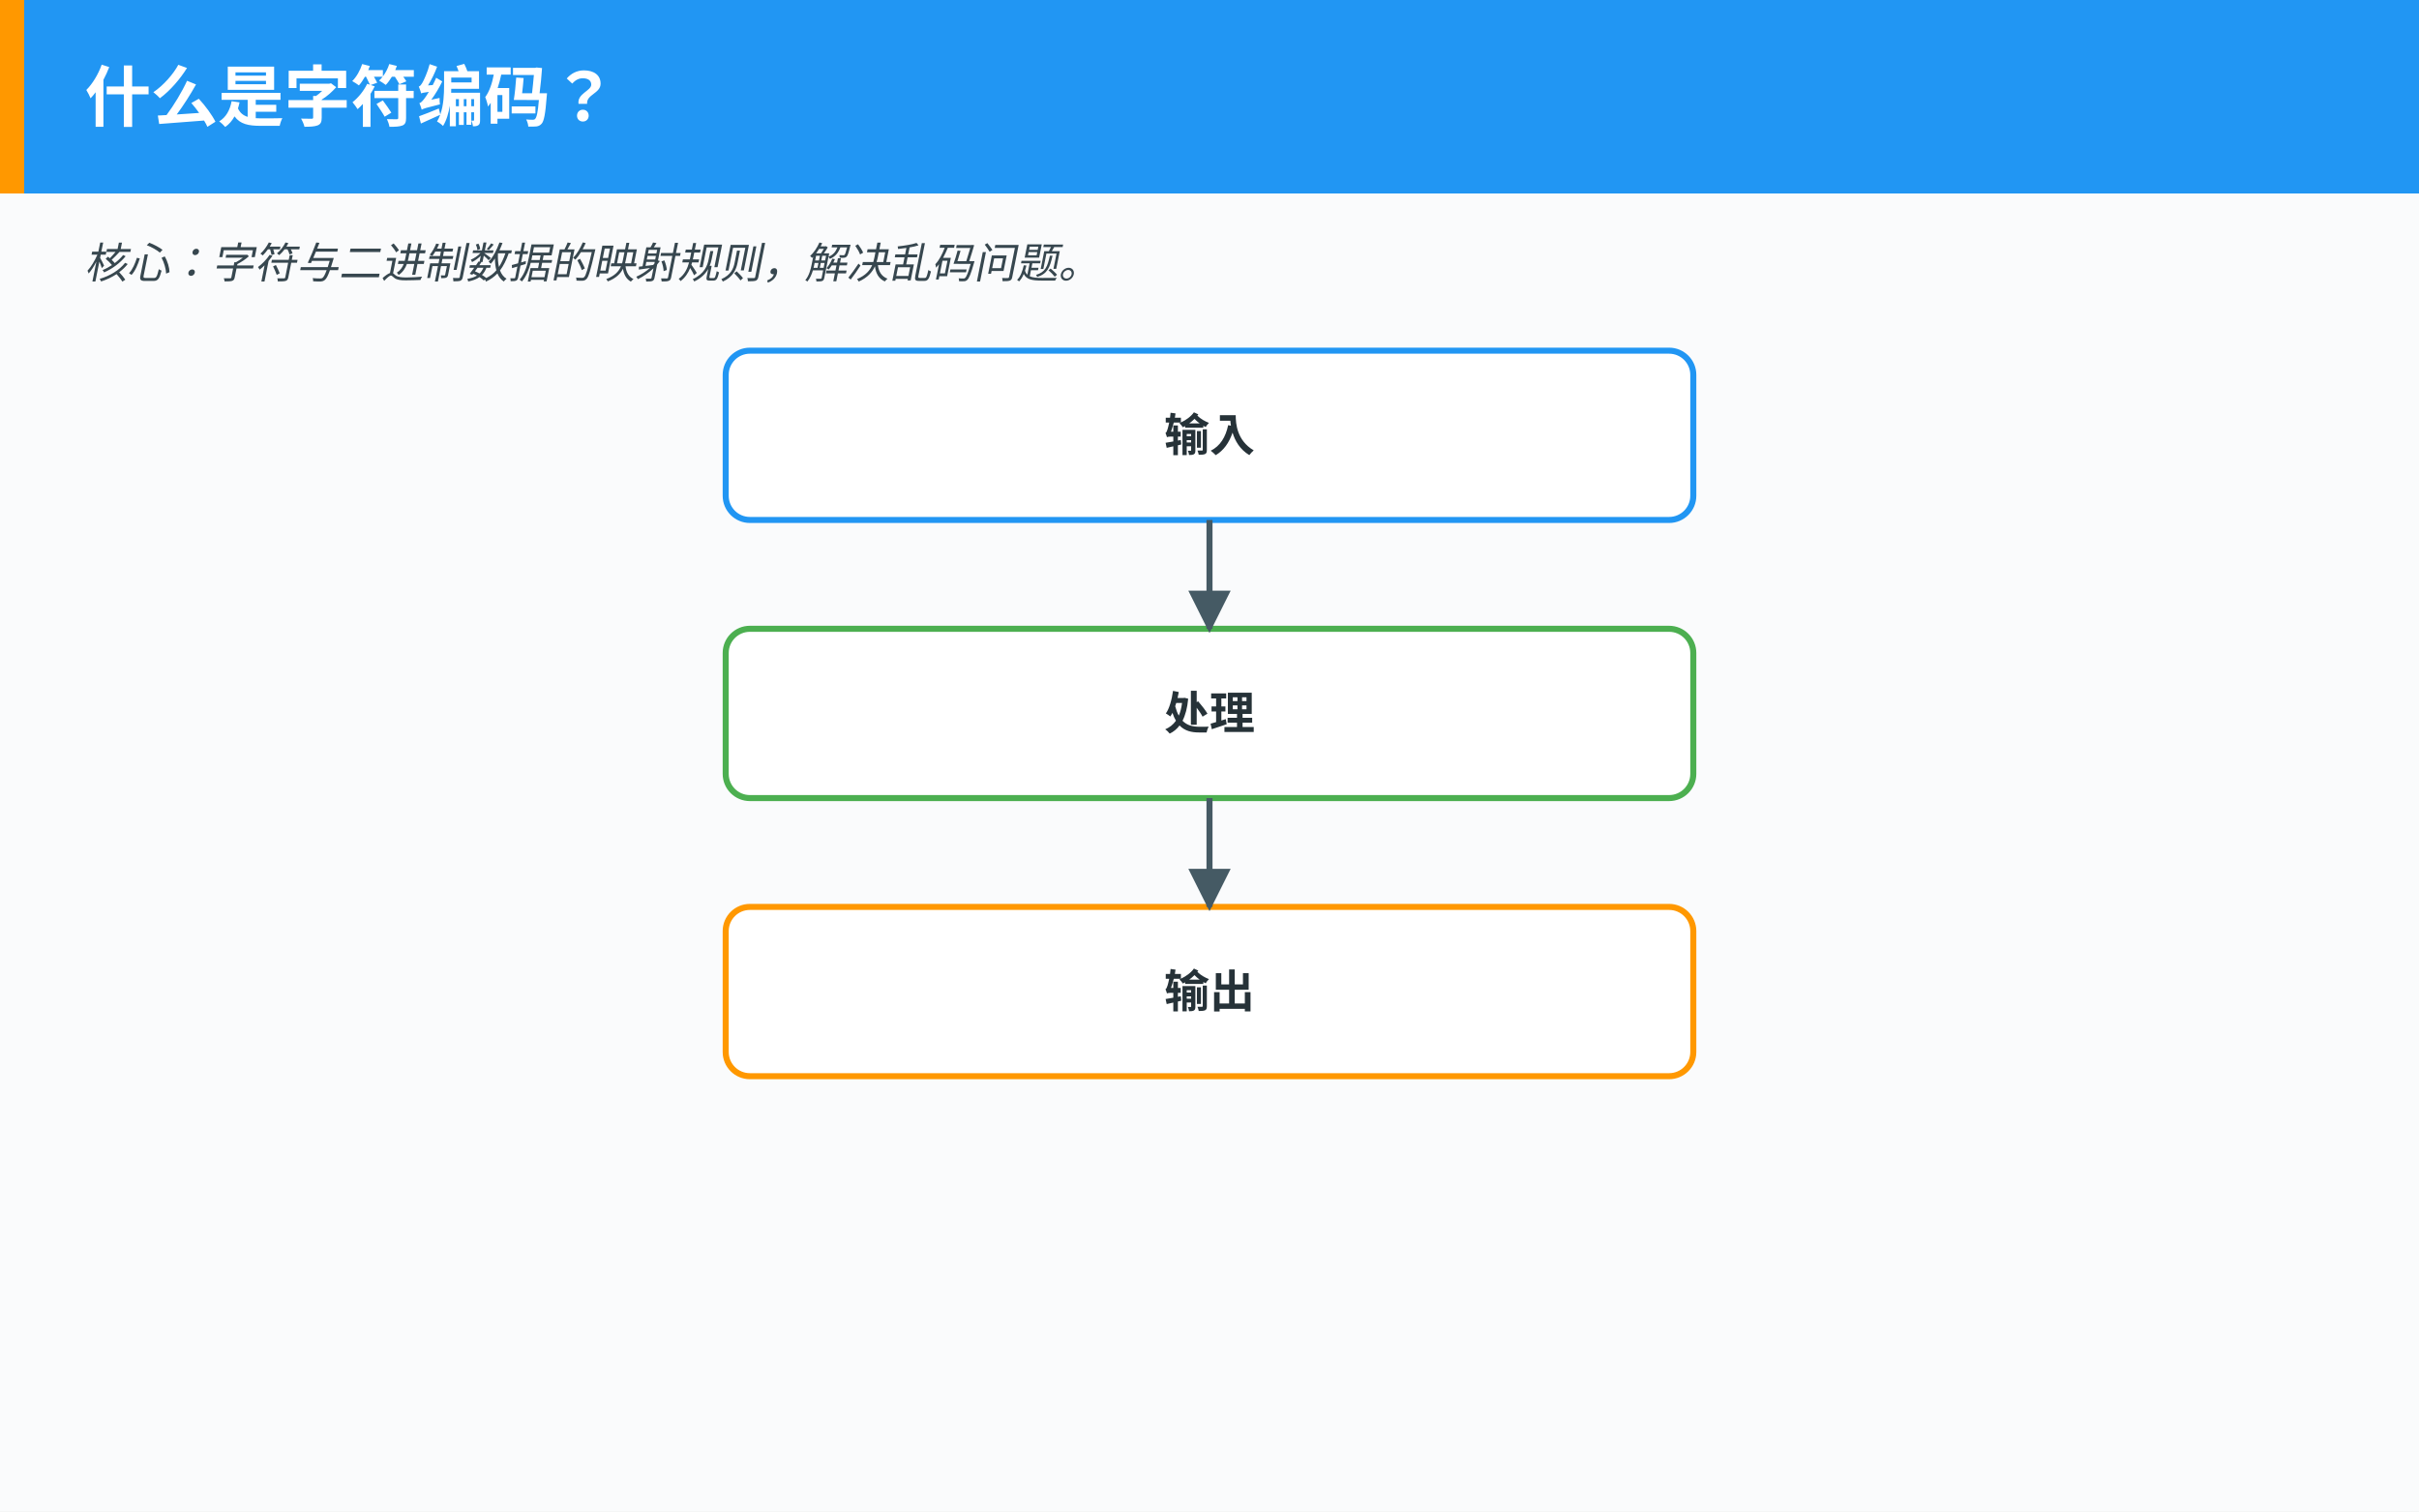
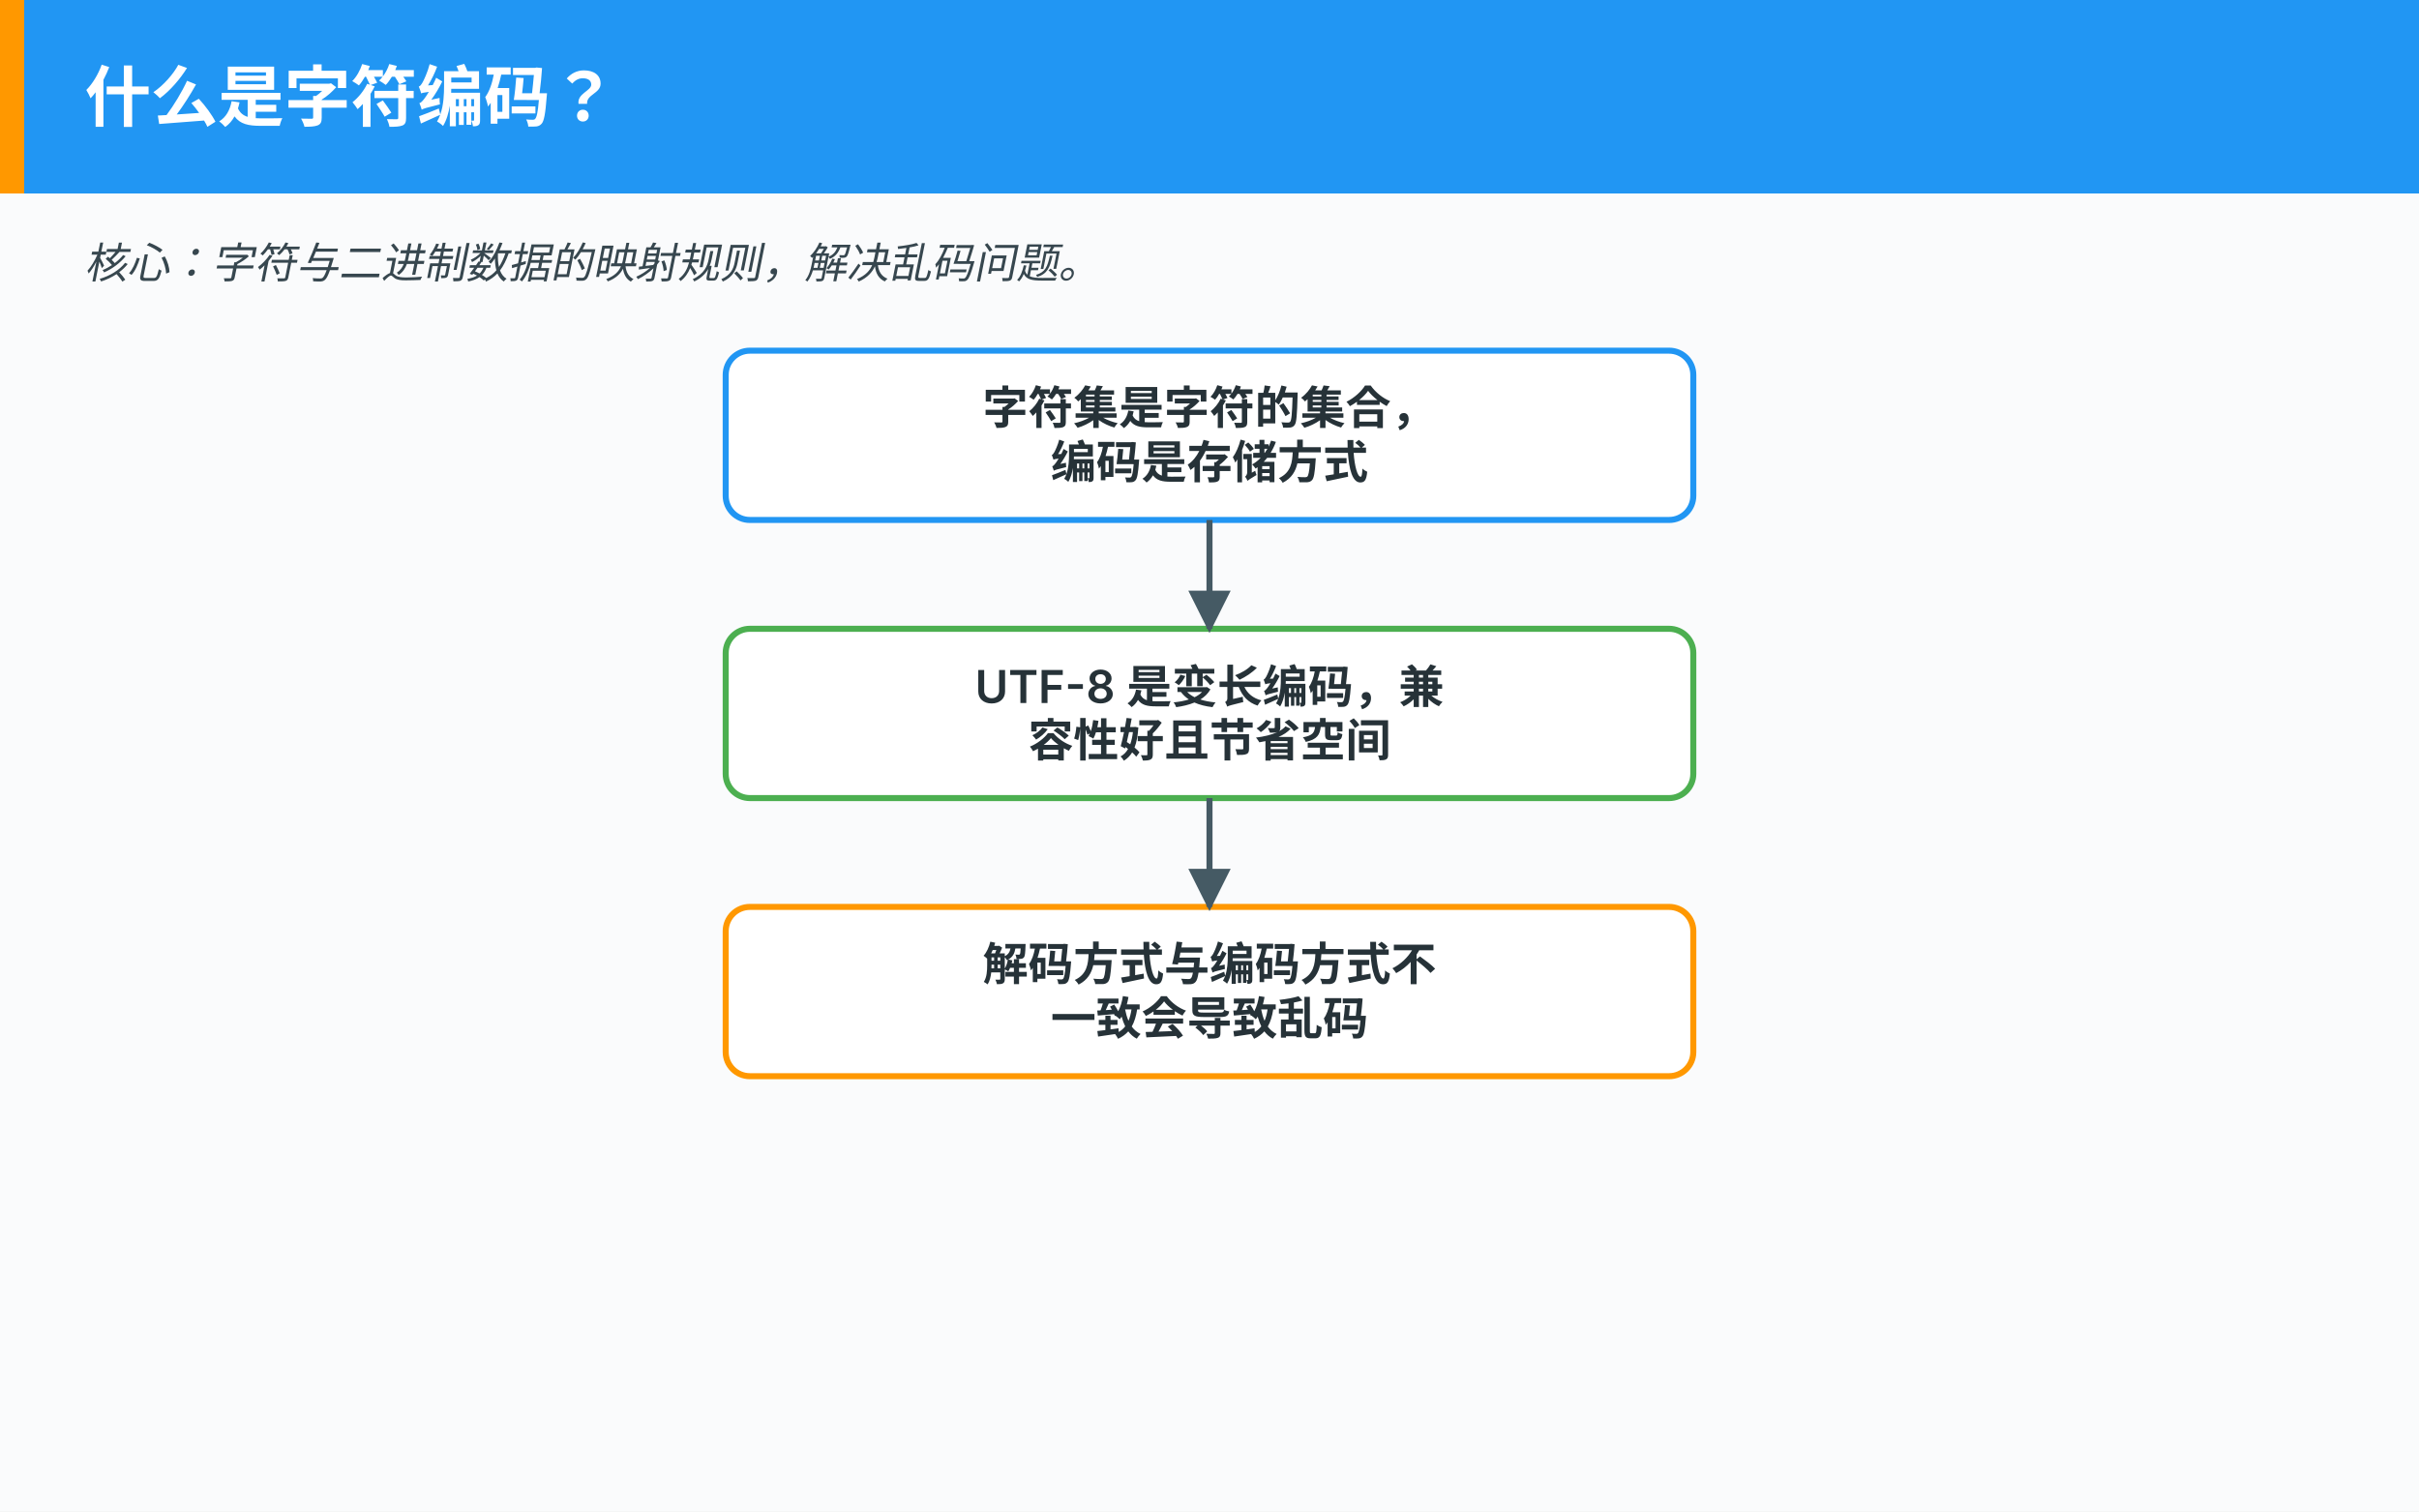
<svg xmlns="http://www.w3.org/2000/svg" viewBox="0 0 800 500" font-family="-apple-system, BlinkMacSystemFont, 'PingFang SC', 'Microsoft YaHei', sans-serif">
  <rect width="800" height="500" fill="#FAFBFC" />
  <rect x="0" y="0" width="800" height="64" fill="#2196F3" />
  <rect x="0" y="0" width="8" height="64" fill="#FF9800" />
  <text x="28" y="40" font-size="22" font-weight="700" fill="#FFFFFF" text-rendering="geometricPrecision">什么是字符编码？</text>
  <text x="28" y="552" font-size="0" />
  <text x="28" y="92" font-size="14" fill="#37474F" font-style="italic">核心：字符与二进制数据的映射规则，解决乱码问题。</text>
  <defs>
    <marker id="arrow" viewBox="0 0 10 10" refX="9" refY="5" markerWidth="7" markerHeight="7" orient="auto-start-reverse">
      <path d="M0,0 L10,5 L0,10 z" fill="#455A64" />
    </marker>
    <marker id="arrowG" viewBox="0 0 10 10" refX="9" refY="5" markerWidth="7" markerHeight="7" orient="auto-start-reverse">
      <path d="M0,0 L10,5 L0,10 z" fill="#4CAF50" />
    </marker>
  </defs>
  <rect x="240" y="116" width="320" height="56" rx="8" fill="#FFFFFF" stroke="#2196F3" stroke-width="2" />
-   <text x="400" y="144" font-size="15" fill="#263238" text-anchor="middle" dominant-baseline="middle" font-weight="600">输入</text>
+   <text x="400" y="135" font-size="15" fill="#263238" text-anchor="middle" dominant-baseline="middle" font-weight="600">字符集是字符的集合，</text>
+   <text x="400" y="153" font-size="15" fill="#263238" text-anchor="middle" dominant-baseline="middle" font-weight="600">编码是存储方式</text>
  <rect x="240" y="208" width="320" height="56" rx="8" fill="#FFFFFF" stroke="#4CAF50" stroke-width="2" />
-   <text x="400" y="236" font-size="15" fill="#263238" text-anchor="middle" dominant-baseline="middle" font-weight="600">处理</text>
+   <text x="400" y="227" font-size="15" fill="#263238" text-anchor="middle" dominant-baseline="middle" font-weight="600">UTF-8 是变长编码，兼</text>
+   <text x="400" y="245" font-size="15" fill="#263238" text-anchor="middle" dominant-baseline="middle" font-weight="600">容性好且节省空间</text>
  <rect x="240" y="300" width="320" height="56" rx="8" fill="#FFFFFF" stroke="#FF9800" stroke-width="2" />
-   <text x="400" y="328" font-size="15" fill="#263238" text-anchor="middle" dominant-baseline="middle" font-weight="600">输出</text>
+   <text x="400" y="319" font-size="15" fill="#263238" text-anchor="middle" dominant-baseline="middle" font-weight="600">解码方式与编码方式不</text>
+   <text x="400" y="337" font-size="15" fill="#263238" text-anchor="middle" dominant-baseline="middle" font-weight="600">一致会导致乱码</text>
  <line x1="400" y1="172" x2="400" y2="208" stroke="#455A64" stroke-width="2" marker-end="url(#arrow)" />
  <line x1="400" y1="264" x2="400" y2="300" stroke="#455A64" stroke-width="2" marker-end="url(#arrow)" />
</svg>
